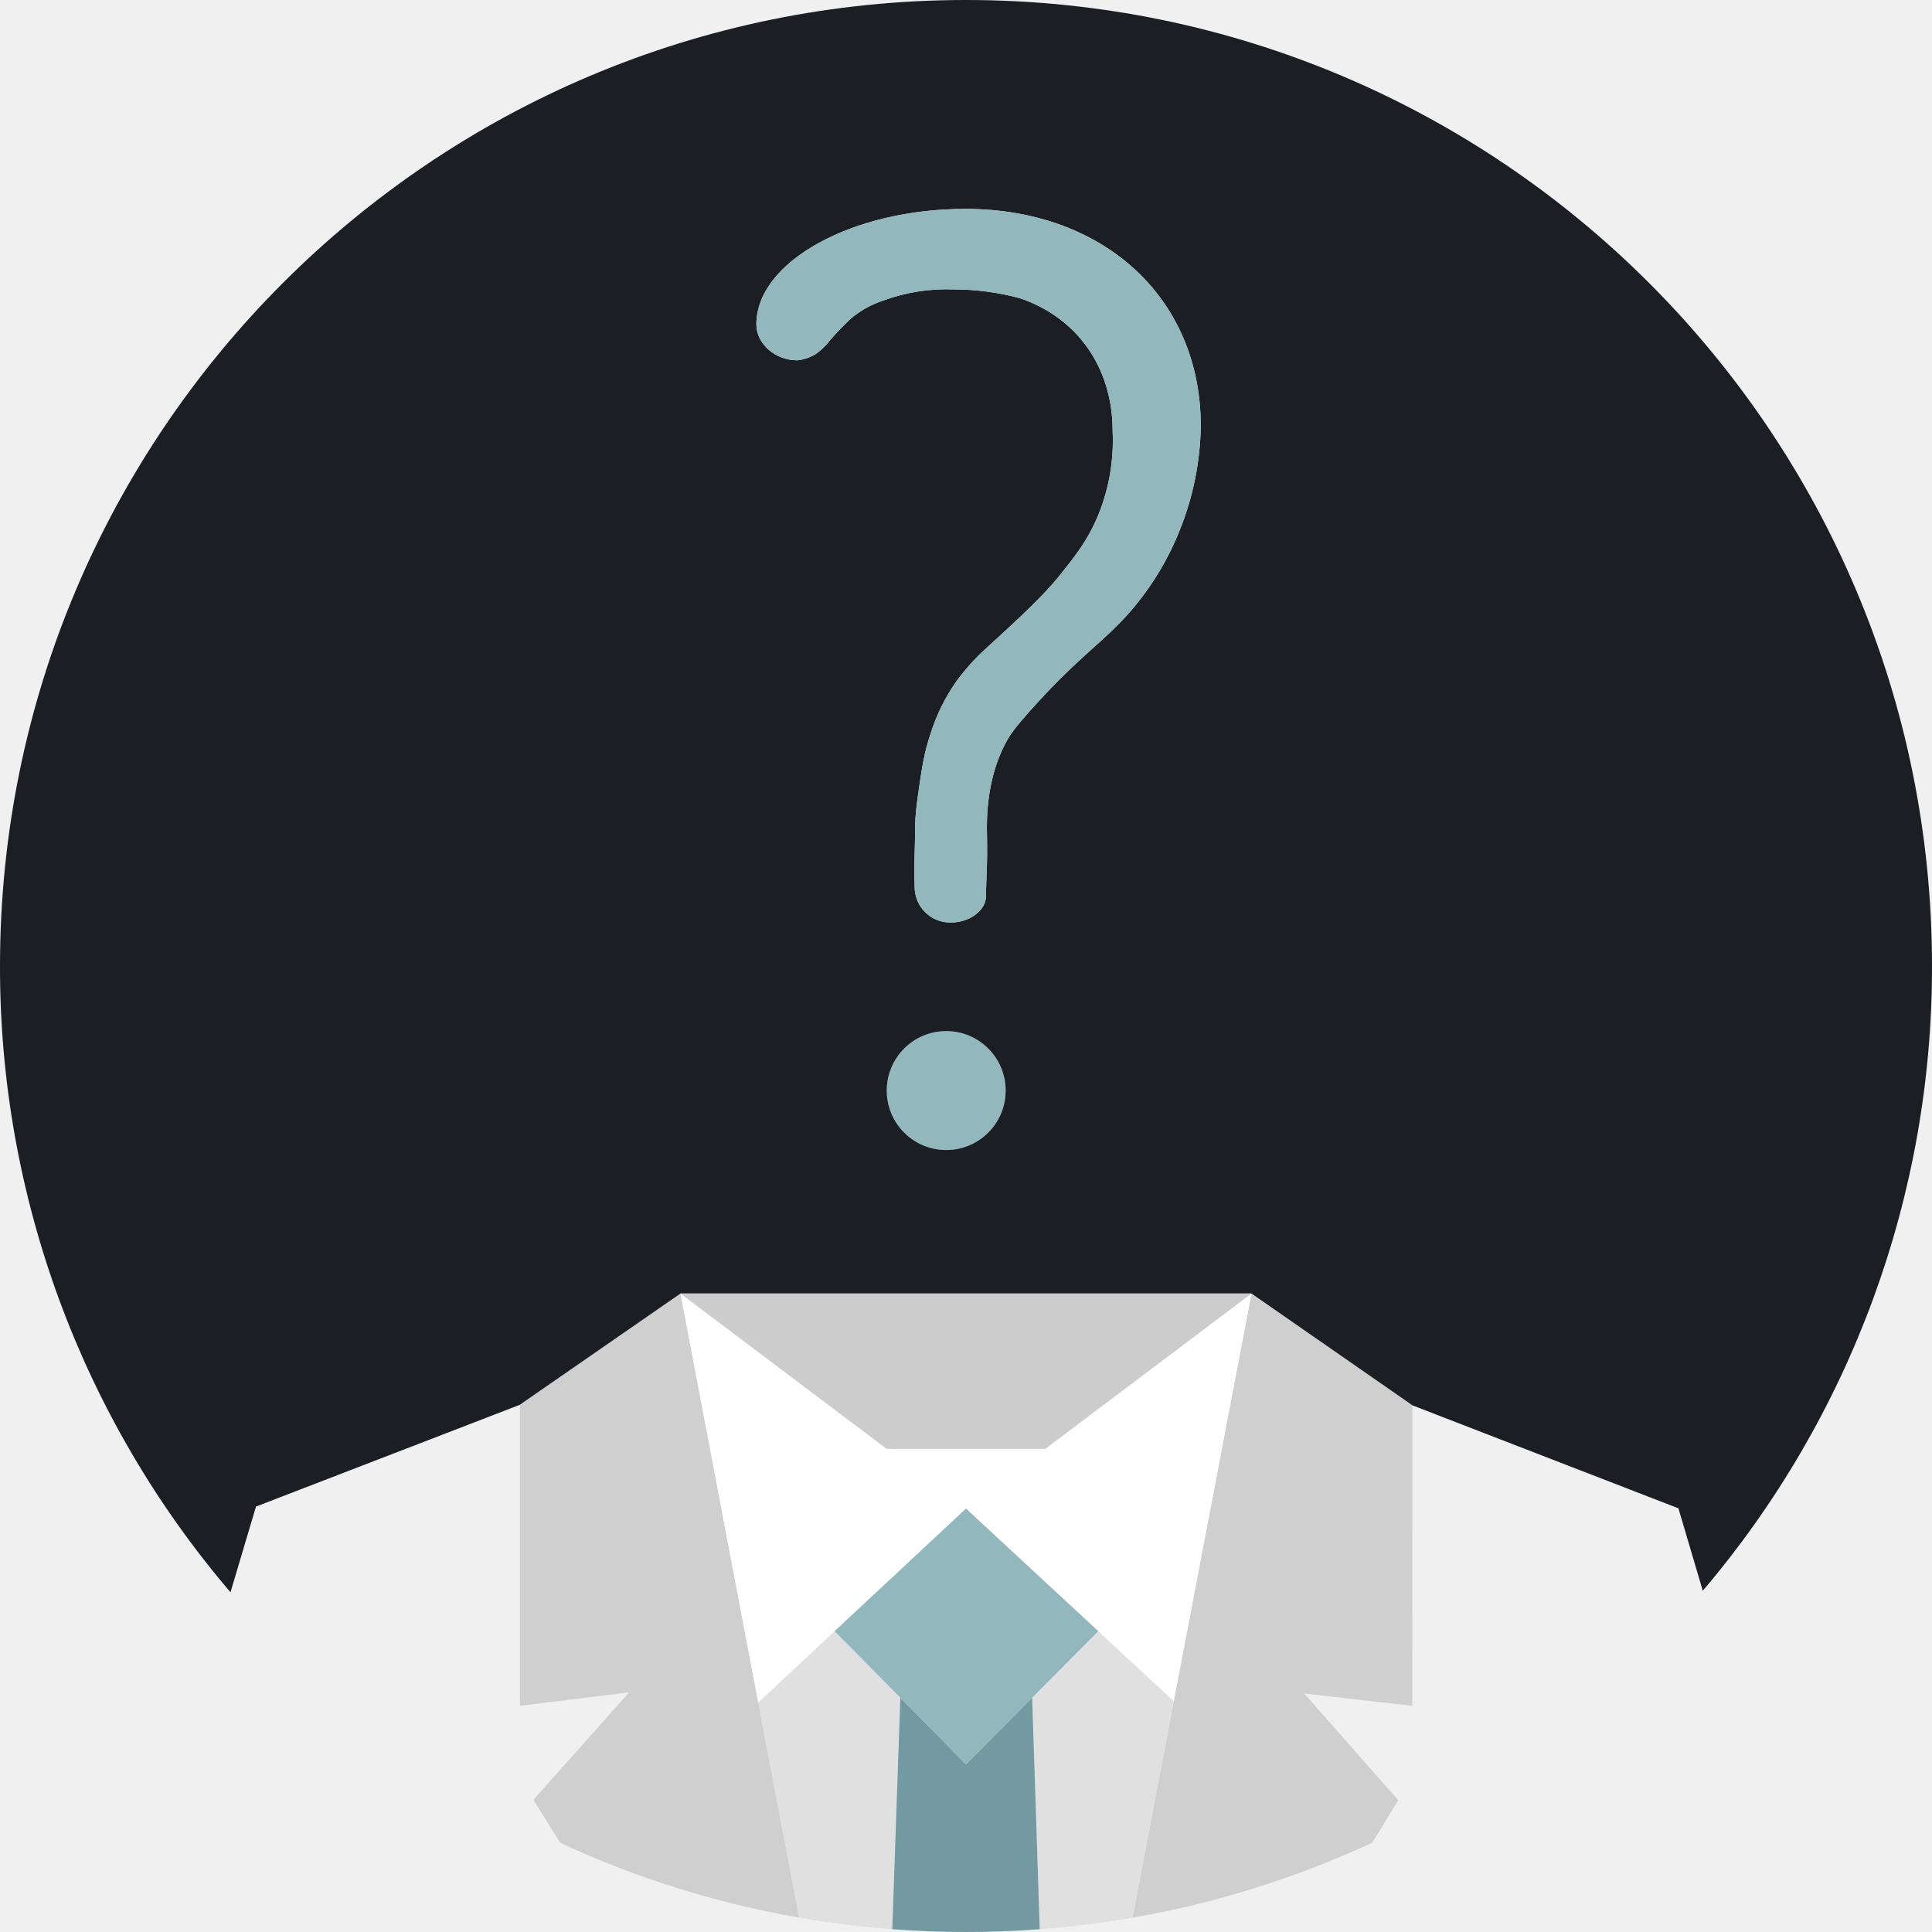
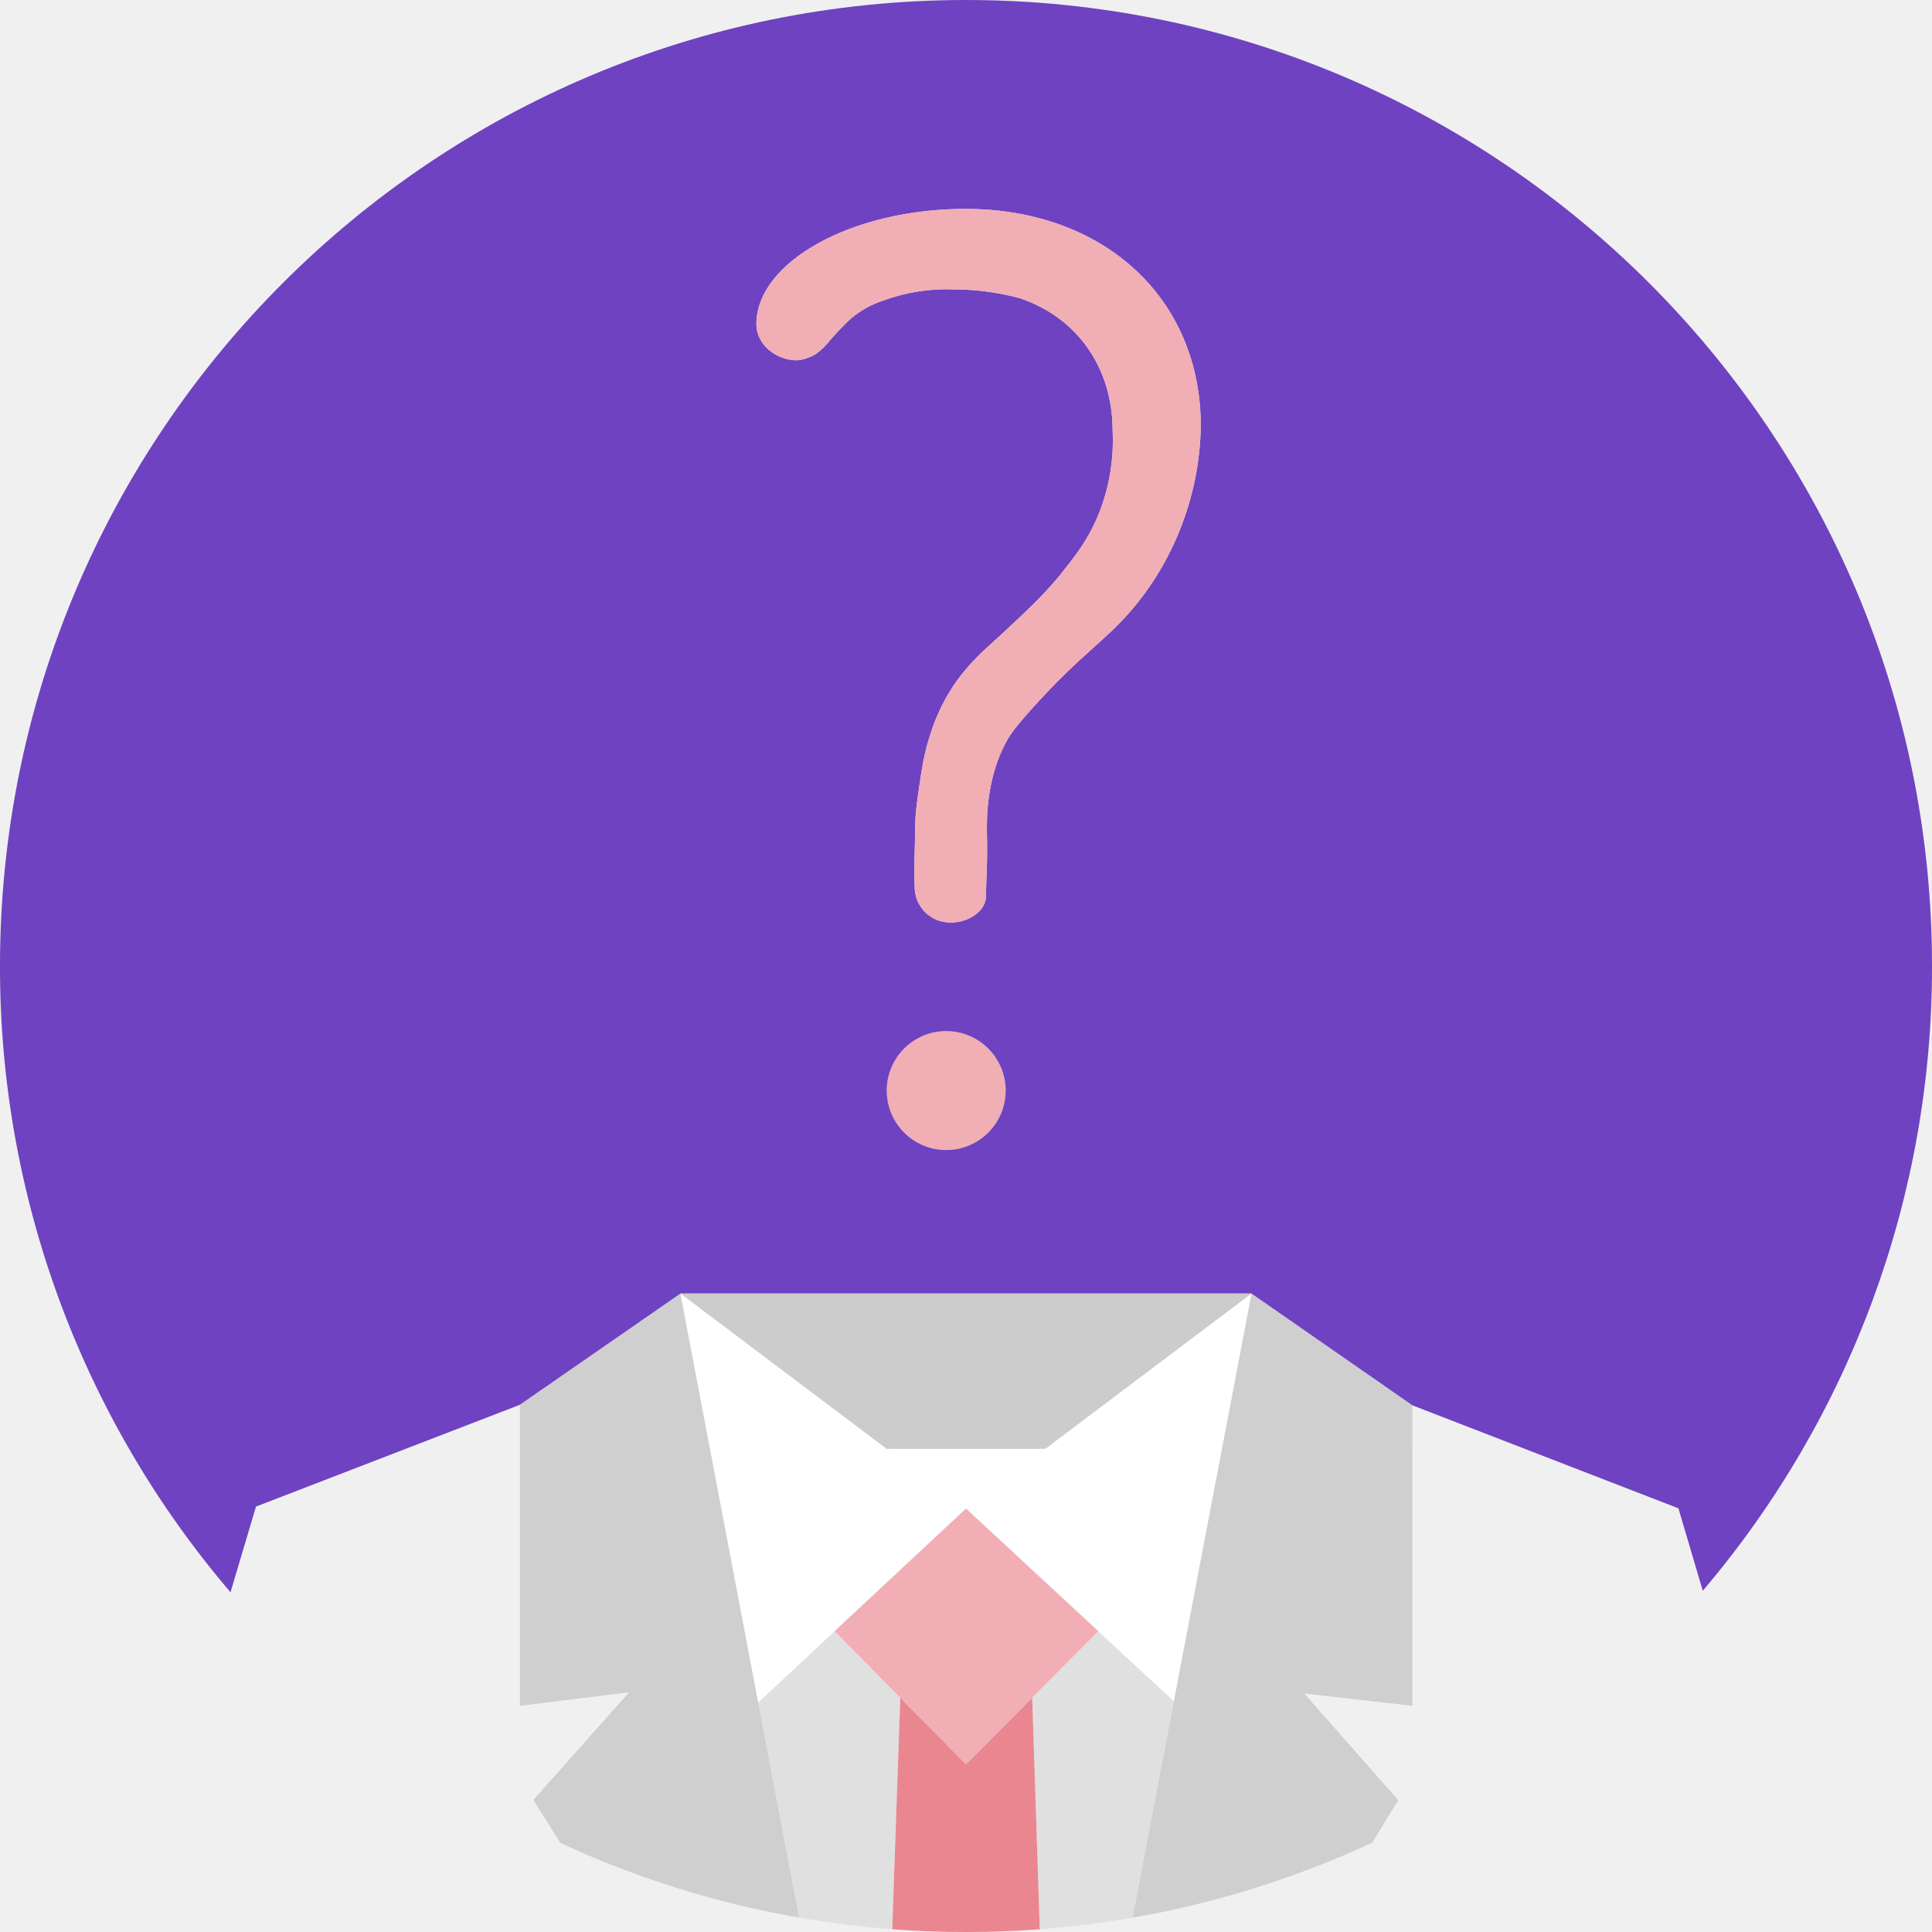
<svg xmlns="http://www.w3.org/2000/svg" id="svg2" viewBox="0 0 400 400">
  <defs>
    <style>
      .cls-1 {
-         fill: #CFCFCF;
+       fill: #CFCFCF;
      }

      .cls-2 {
-         fill: #F0F0F0;
+       fill: #F0F0F0;
      }

      .cls-3 {
-         fill: #e0e0e0;
+       fill: #e0e0e0;
      }

      .cls-4 {
-         fill: #749AA1;
+       fill: #ea868f;
      }

      .cls-5 {
-         fill: #92B8BE;
+       fill: #f1aeb5;
      }

      .cls-6 {
-         fill: #fff;
+       fill: #fff;
      }

      .cls-7 {
-         fill: #1B1F23;
+       fill: #6f42c1;
      }

      .cls-8 {
-         fill: #ccc;
+       fill: #ccc;
      }
    </style>
  </defs>
  <path class="cls-1" d="M165.47,397.03a198.412,198.412,0,0,1-49.5-15.49l-5.58-8.9,19.8-22.23L107.6,353.2V290.86l33.29-23.05,16.1,84.66Z" />
  <path class="cls-1" d="M292.44,353.2l-22.34-2.54,19.42,22.04-5.36,8.78a198.451,198.451,0,0,1-49.69,15.56l8.55-44.84,16.08-84.39,33.35,23.16Z" />
  <path class="cls-2" d="M110.39,372.64l5.58,8.9a200.715,200.715,0,0,1-68.25-51.87v-.01L53,311.92l54.6-21.06V353.2l22.59-2.79Z" />
  <path class="cls-2" d="M352.54,329.35a200.488,200.488,0,0,1-68.38,52.13l5.36-8.78L270.1,350.66l22.34,2.54.01-62.23,55.05,21.31Z" />
  <path class="cls-3" d="M186.4,351.49l-1.67,47.94q-9.765-.75-19.26-2.4l-8.48-44.56,15.8-14.75Z" />
  <path class="cls-3" d="M243.02,352.2l-8.55,44.84q-9.45,1.65-19.2,2.39l-1.57-47.94,13.69-13.77Z" />
  <path class="cls-4" d="M215.27,399.43q-7.56.57-15.27.57t-15.27-.57l1.67-47.94L200,365.26l13.7-13.77Z" />
  <ellipse class="cls-5" cx="195.89" cy="225.79" rx="12.32" ry="12.31" />
  <path class="cls-7" d="M200,0C89.54,0,0,89.54,0,200A199.185,199.185,0,0,0,47.72,329.66L53,311.92l54.6-21.06,33.29-23.05H259.1l33.35,23.16,55.05,21.31,5.04,17.07A199.135,199.135,0,0,0,400,200C400,89.54,310.46,0,200,0Zm-4.11,238.1a12.31,12.31,0,1,1,12.32-12.31A12.31,12.31,0,0,1,195.89,238.1Zm48.35-128.3a59.337,59.337,0,0,1-10.02,16.57c-5.6,6.51-10.39,9.09-20.18,19.92-4.02,4.45-4.98,5.97-5.65,7.19-4.19,7.63-4.12,16.08-4.05,19.27.14,6.96-.19,8.79-.19,12.72,0,3-3.36,5.53-7.33,5.53a7.362,7.362,0,0,1-7.45-7.45c-.06-1.69-.09-4.07,0-6.94.13-4.3.07-5.69.17-7.35.06-.87.2-2.36.52-4.65.77-5.38,1.23-8.66,2.62-12.77a39.526,39.526,0,0,1,5.34-10.79,45.071,45.071,0,0,1,3.33-4.04c1.33-1.44,2.3-2.31,3.82-3.7,0,0,8.04-7.25,11.4-10.94.68-.74,1.15-1.27,1.38-1.53.53-.58,1.04-1.19,1.62-1.92,3.05-3.82,5.44-6.87,7.45-11.43a40.8,40.8,0,0,0,3.34-18.24c0-13.35-7.53-23.6-19.26-27.53h-.01a52.9,52.9,0,0,0-13.59-1.8,37.96,37.96,0,0,0-14.65,2.31,19.929,19.929,0,0,0-6.83,3.85c-.6.56-2.29,2.2-4.16,4.34a13.247,13.247,0,0,1-2.99,2.9,9.341,9.341,0,0,1-3.79,1.28c-4.6,0-8.48-3.42-8.48-7.45,0-12.95,19.82-23.9,43.25-23.9,28.7,0,48.76,18.5,48.76,44.97A60.212,60.212,0,0,1,244.24,109.8Z" />
  <polygon class="cls-6" points="259.1 267.81 243.02 352.2 227.39 337.72 200 312.34 216.42 299.96 259.1 267.81" />
  <polygon class="cls-6" points="216.42 299.96 200 312.34 183.57 299.96 216.42 299.96" />
  <polygon class="cls-6" points="200 312.34 172.79 337.72 156.99 352.47 140.89 267.81 183.57 299.96 200 312.34" />
  <path class="cls-5" d="M248.61,88.22a60.212,60.212,0,0,1-4.37,21.58,59.337,59.337,0,0,1-10.02,16.57c-5.6,6.51-10.39,9.09-20.18,19.92-4.02,4.45-4.98,5.97-5.65,7.19-4.19,7.63-4.12,16.08-4.05,19.27.14,6.96-.19,8.79-.19,12.72,0,3-3.36,5.53-7.33,5.53a7.362,7.362,0,0,1-7.45-7.45c-.06-1.69-.09-4.07,0-6.94.13-4.3.07-5.69.17-7.35.06-.87.2-2.36.52-4.65.77-5.38,1.23-8.66,2.62-12.77a39.526,39.526,0,0,1,5.34-10.79,45.071,45.071,0,0,1,3.33-4.04c1.33-1.44,2.3-2.31,3.82-3.7,0,0,8.04-7.25,11.4-10.94.68-.74,1.15-1.27,1.38-1.53.53-.58,1.04-1.19,1.62-1.92,3.05-3.82,5.44-6.87,7.45-11.43a40.8,40.8,0,0,0,3.34-18.24c0-13.35-7.53-23.6-19.26-27.53h-.01a52.9,52.9,0,0,0-13.59-1.8,37.96,37.96,0,0,0-14.65,2.31,19.929,19.929,0,0,0-6.83,3.85c-.6.56-2.29,2.2-4.16,4.34a13.247,13.247,0,0,1-2.99,2.9,9.341,9.341,0,0,1-3.79,1.28c-4.6,0-8.48-3.42-8.48-7.45,0-12.95,19.82-23.9,43.25-23.9C228.55,43.25,248.61,61.75,248.61,88.22Z" />
  <polygon class="cls-5" points="227.39 337.72 213.7 351.49 200 365.26 186.4 351.49 172.79 337.72 200 312.34 227.39 337.72" />
  <polygon class="cls-8" points="259.1 267.81 216.42 299.96 183.57 299.96 140.89 267.81 259.1 267.81" />
</svg>
